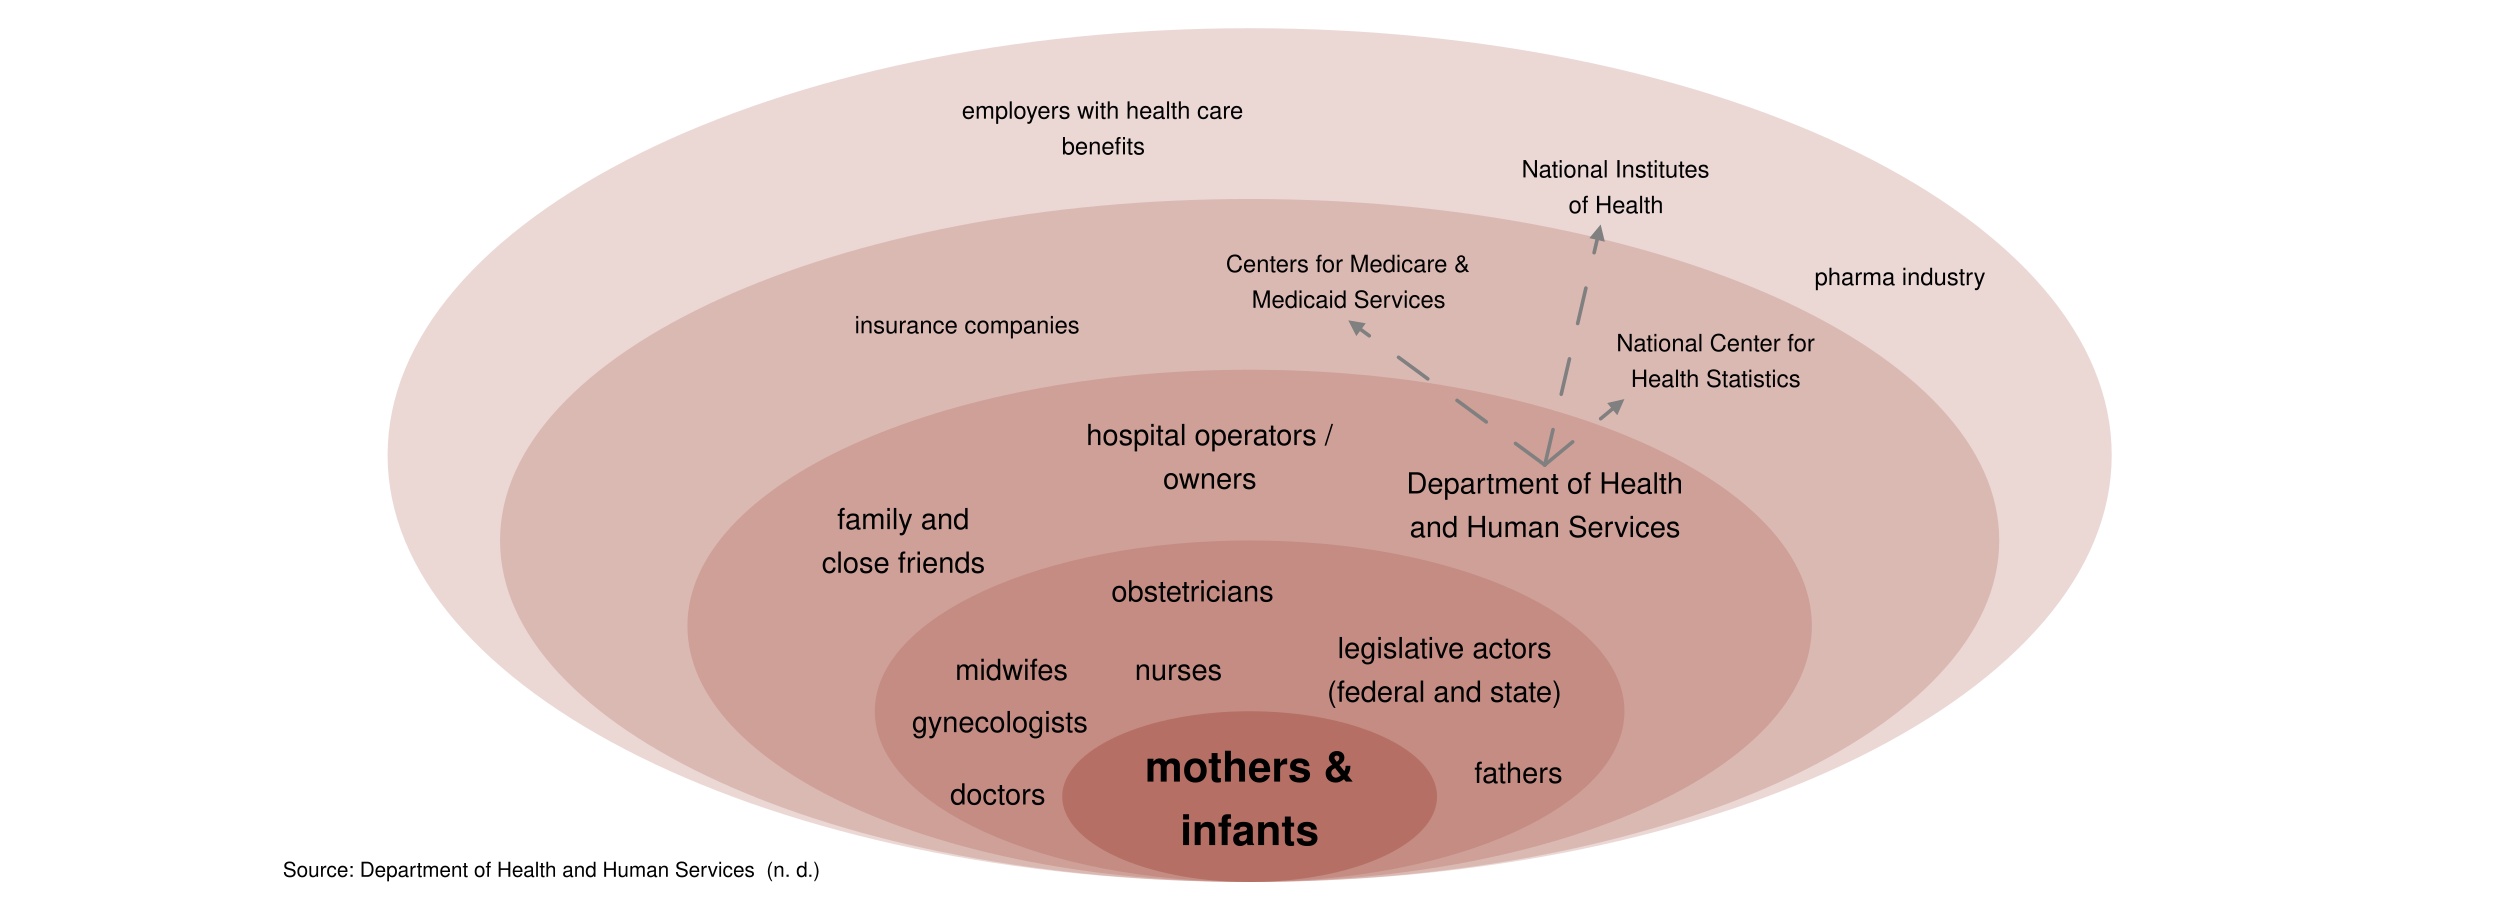
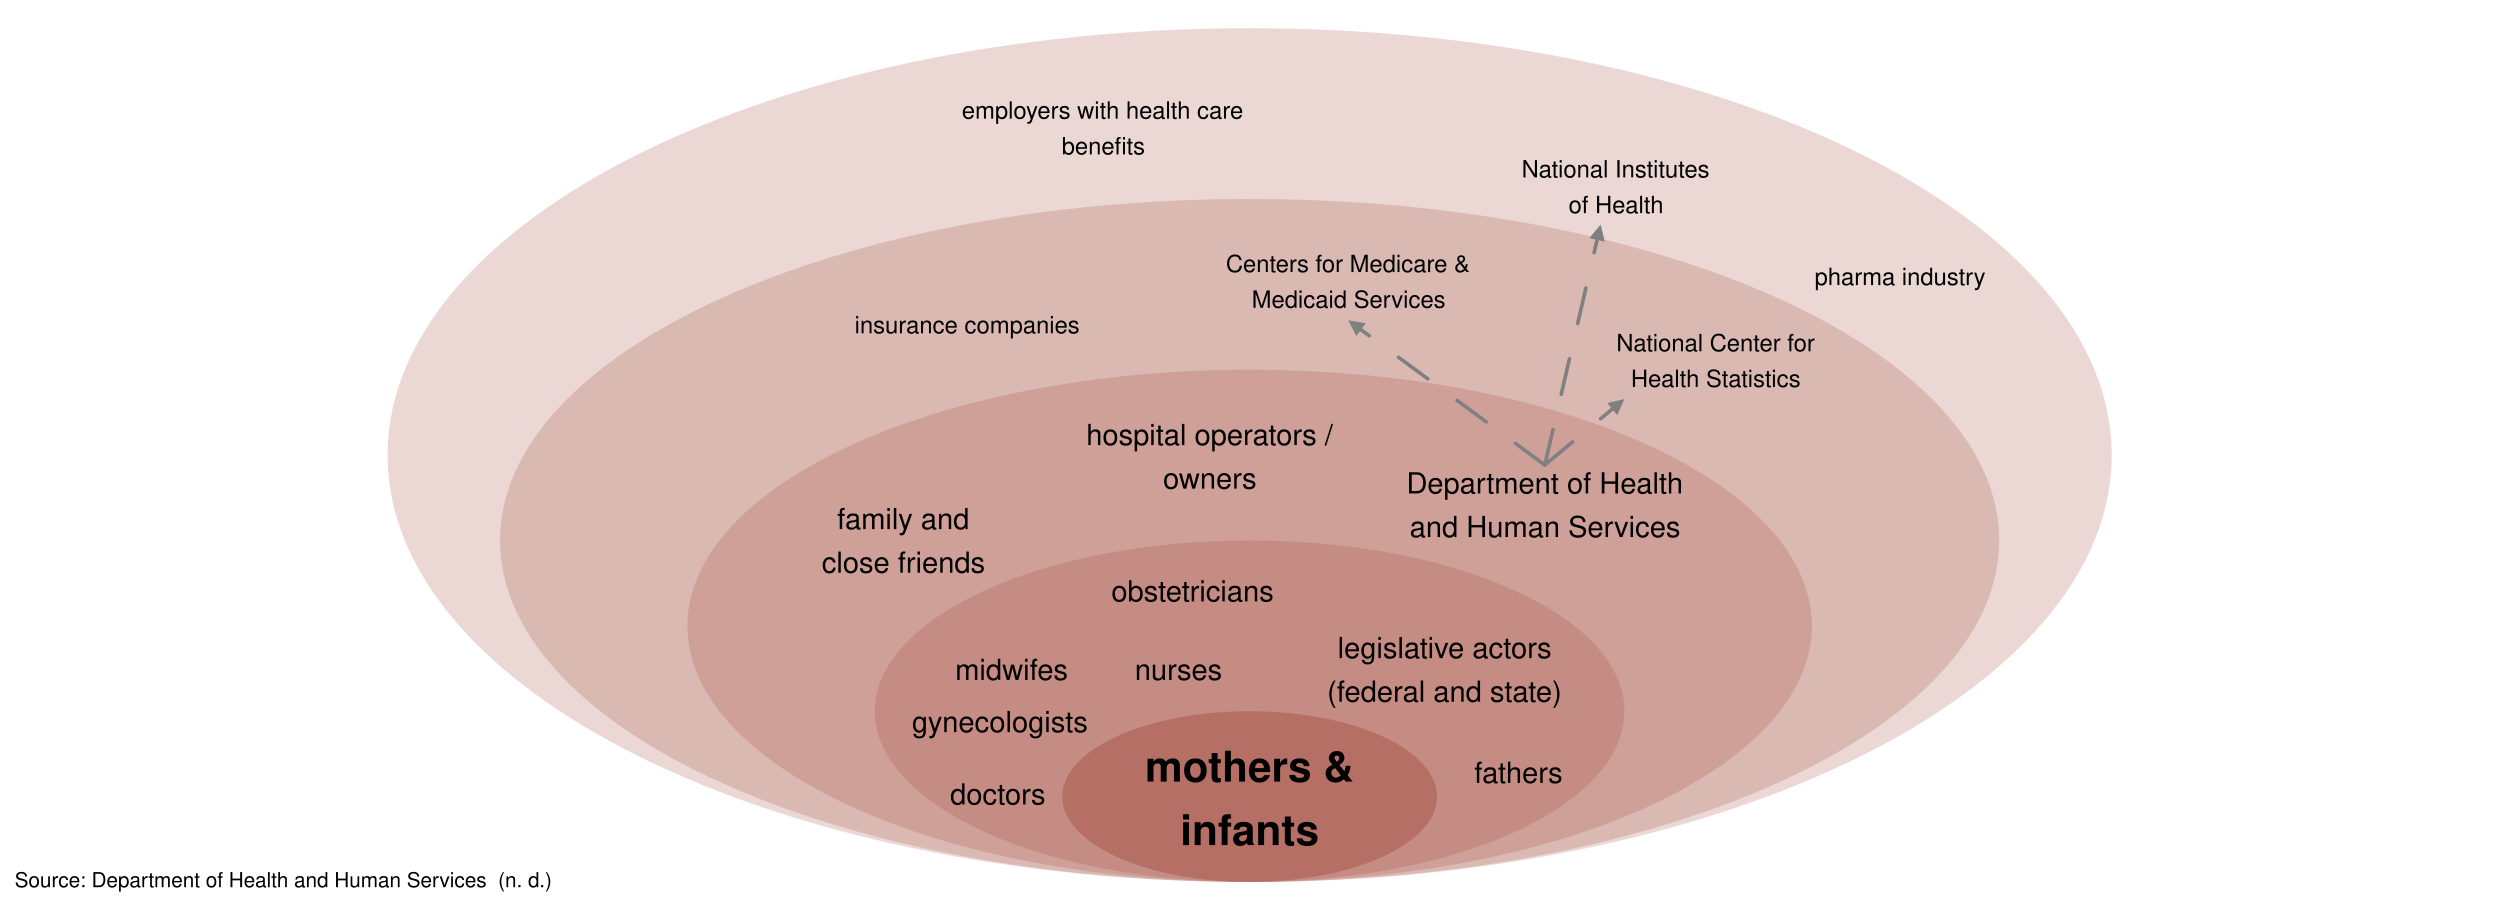
<svg xmlns="http://www.w3.org/2000/svg" id="Layer_1" version="1.1" viewBox="0 0 1450 520">
  <defs>
    <style>
      .st0 {
        font-size: 13.8px;
      }

      .st0, .st1, .st2, .st3, .st4, .st5 {
        isolation: isolate;
      }

      .st0, .st1, .st5 {
        font-family: Helvetica, Helvetica;
      }

      .st1 {
        font-size: 12px;
      }

      .st2 {
        font-family: Helvetica-Bold, Helvetica;
        font-size: 24.54px;
        font-weight: 700;
      }

      .st6 {
        fill-opacity: .2;
      }

      .st6, .st4 {
        fill: #9b3d2e;
      }

      .st4 {
        fill-opacity: .4;
        opacity: .9;
      }

      .st5 {
        font-size: 16.87px;
      }

      .st7 {
        fill: gray;
        fill-rule: evenodd;
      }

      .st8 {
        fill: none;
        stroke: gray;
        stroke-dasharray: 21.07 21.07 21.07 21.07 21.07 21.07;
        stroke-linecap: round;
        stroke-linejoin: round;
        stroke-width: 2.11px;
      }
    </style>
  </defs>
  <ellipse class="st6" cx="724.8" cy="263.96" rx="500" ry="247.6" />
  <ellipse class="st6" cx="724.79" cy="313.48" rx="434.78" ry="198.08" />
  <ellipse class="st6" cx="724.79" cy="363" rx="326.09" ry="148.56" />
  <ellipse class="st6" cx="724.78" cy="412.52" rx="217.39" ry="99.04" />
  <ellipse class="st4" cx="724.79" cy="462.04" rx="108.7" ry="49.52" />
  <g>
    <g class="st3">
      <g class="st3">
        <g class="st3">
          <g class="st3">
            <g class="st3">
-               <text class="st2" transform="translate(664.1 453.33)">
-                 <tspan x="0" y="0">mothers &amp;</tspan>
-               </text>
-             </g>
-           </g>
-         </g>
-       </g>
-     </g>
-     <g class="st3">
-       <g class="st3">
-         <g class="st3">
-           <g class="st3">
-             <g class="st3">
-               <text class="st2" transform="translate(684.56 490.14)">
-                 <tspan x="0" y="0">infants</tspan>
-               </text>
-             </g>
-           </g>
-         </g>
-       </g>
-     </g>
-   </g>
-   <g class="st3">
-     <g class="st3">
-       <g class="st3">
-         <g class="st3">
-           <g class="st3">
-             <text class="st5" transform="translate(855.09 454.09)">
-               <tspan x="0" y="0">fathers</tspan>
-             </text>
-           </g>
-         </g>
-       </g>
-     </g>
-   </g>
-   <g>
-     <g class="st3">
-       <g class="st3">
-         <g class="st3">
-           <g class="st3">
-             <g class="st3">
-               <text class="st5" transform="translate(485.56 306.88)">
-                 <tspan x="0" y="0">family and</tspan>
-               </text>
-             </g>
-           </g>
-         </g>
-       </g>
-     </g>
-     <g class="st3">
-       <g class="st3">
-         <g class="st3">
-           <g class="st3">
-             <g class="st3">
-               <text class="st5" transform="translate(476.64 332.19)">
-                 <tspan x="0" y="0">close friends</tspan>
-               </text>
-             </g>
-           </g>
-         </g>
-       </g>
-     </g>
-   </g>
-   <g>
-     <g class="st3">
-       <g class="st3">
-         <g class="st3">
-           <g class="st3">
-             <g class="st3">
-               <text class="st5" transform="translate(775.82 381.7)">
-                 <tspan x="0" y="0">legislative actors</tspan>
-               </text>
-             </g>
-           </g>
-         </g>
-       </g>
-     </g>
-     <g class="st3">
-       <g class="st3">
-         <g class="st3">
-           <g class="st3">
-             <g class="st3">
-               <text class="st5" transform="translate(769.71 407.01)">
-                 <tspan x="0" y="0">(federal and state)</tspan>
-               </text>
-             </g>
-           </g>
-         </g>
-       </g>
-     </g>
-   </g>
-   <g>
-     <g class="st3">
-       <g class="st3">
-         <g class="st3">
-           <g class="st3">
-             <g class="st3">
-               <text class="st5" transform="translate(815.73 286.2)">
-                 <tspan x="0" y="0">Department of Health</tspan>
-               </text>
-             </g>
-           </g>
-         </g>
-       </g>
-     </g>
-     <g class="st3">
-       <g class="st3">
-         <g class="st3">
-           <g class="st3">
-             <g class="st3">
-               <text class="st5" transform="translate(817.61 311.51)">
-                 <tspan x="0" y="0">and Human Services</tspan>
-               </text>
-             </g>
-           </g>
-         </g>
-       </g>
-     </g>
-   </g>
-   <g>
-     <g class="st3">
-       <g class="st3">
-         <g class="st3">
-           <g class="st3">
-             <g class="st3">
-               <text class="st0" transform="translate(711.02 157.81)">
-                 <tspan x="0" y="0">Centers for Medicare &amp;</tspan>
-               </text>
-             </g>
-           </g>
-         </g>
-       </g>
-     </g>
-     <g class="st3">
-       <g class="st3">
-         <g class="st3">
-           <g class="st3">
-             <g class="st3">
-               <text class="st0" transform="translate(725.98 178.51)">
-                 <tspan x="0" y="0">Medicaid Services</tspan>
-               </text>
-             </g>
-           </g>
-         </g>
-       </g>
-     </g>
-   </g>
-   <g>
-     <g class="st3">
-       <g class="st3">
-         <g class="st3">
-           <g class="st3">
-             <g class="st3">
-               <text class="st0" transform="translate(882.54 102.91)">
-                 <tspan x="0" y="0">National Institutes</tspan>
-               </text>
-             </g>
-           </g>
-         </g>
-       </g>
-     </g>
-     <g class="st3">
-       <g class="st3">
-         <g class="st3">
-           <g class="st3">
-             <g class="st3">
-               <text class="st0" transform="translate(909.77 123.62)">
-                 <tspan x="0" y="0">of Health</tspan>
-               </text>
-             </g>
-           </g>
-         </g>
-       </g>
-     </g>
-   </g>
-   <g class="st3">
-     <g class="st3">
-       <g class="st3">
-         <g class="st3">
-           <g class="st3">
-             <text class="st5" transform="translate(551.06 466.58)">
-               <tspan x="0" y="0">doctors</tspan>
-             </text>
-           </g>
-         </g>
-       </g>
-     </g>
-   </g>
-   <g class="st3">
-     <g class="st3">
-       <g class="st3">
-         <g class="st3">
-           <g class="st3">
-             <text class="st5" transform="translate(658.17 394.36)">
-               <tspan x="0" y="0">nurses</tspan>
-             </text>
-           </g>
-         </g>
-       </g>
-     </g>
-   </g>
-   <g class="st3">
-     <g class="st3">
-       <g class="st3">
-         <g class="st3">
-           <g class="st3">
-             <text class="st5" transform="translate(554 394.36)">
-               <tspan x="0" y="0">midwifes</tspan>
-             </text>
-           </g>
-         </g>
-       </g>
-     </g>
-   </g>
-   <g class="st3">
-     <g class="st3">
-       <g class="st3">
-         <g class="st3">
-           <g class="st3">
-             <text class="st5" transform="translate(644.58 348.81)">
-               <tspan x="0" y="0">obstetricians</tspan>
-             </text>
-           </g>
-         </g>
-       </g>
-     </g>
-   </g>
-   <g class="st3">
-     <g class="st3">
-       <g class="st3">
-         <g class="st3">
-           <g class="st3">
-             <text class="st5" transform="translate(528.89 424.62)">
-               <tspan x="0" y="0">gynecologists</tspan>
-             </text>
-           </g>
-         </g>
-       </g>
-     </g>
-   </g>
-   <g class="st3">
-     <g class="st3">
-       <g class="st3">
-         <g class="st3">
-           <g class="st3">
-             <text class="st0" transform="translate(1052.45 165.33)">
-               <tspan x="0" y="0">pharma industry</tspan>
-             </text>
-           </g>
-         </g>
-       </g>
-     </g>
-   </g>
-   <g>
-     <g class="st3">
-       <g class="st3">
-         <g class="st3">
-           <g class="st3">
-             <g class="st3">
-               <text class="st0" transform="translate(557.86 68.83)">
-                 <tspan x="0" y="0">employers with health care</tspan>
-               </text>
-             </g>
-           </g>
-         </g>
-       </g>
-     </g>
-     <g class="st3">
-       <g class="st3">
-         <g class="st3">
-           <g class="st3">
-             <g class="st3">
-               <text class="st0" transform="translate(615.78 89.54)">
-                 <tspan x="0" y="0">beneﬁts</tspan>
-               </text>
-             </g>
-           </g>
-         </g>
-       </g>
-     </g>
-   </g>
-   <g class="st3">
-     <g class="st3">
-       <g class="st3">
-         <g class="st3">
-           <g class="st3">
-             <text class="st0" transform="translate(495.7 193.3)">
-               <tspan x="0" y="0">insurance companies</tspan>
-             </text>
-           </g>
-         </g>
-       </g>
-     </g>
-   </g>
-   <g>
-     <g class="st3">
-       <g class="st3">
-         <g class="st3">
-           <g class="st3">
-             <g class="st3">
-               <text class="st5" transform="translate(630.02 258.13)">
-                 <tspan x="0" y="0">hospital operators /</tspan>
-               </text>
-             </g>
-           </g>
-         </g>
-       </g>
-     </g>
-     <g class="st3">
-       <g class="st3">
-         <g class="st3">
-           <g class="st3">
-             <g class="st3">
-               <text class="st5" transform="translate(674.57 283.44)">
-                 <tspan x="0" y="0">owners</tspan>
-               </text>
+               <g class="st3">
+                 <text class="st2" transform="translate(664.1 453.33)">
+                   <tspan x="0" y="0">mothers &amp;</tspan>
+                 </text>
+               </g>
+             </g>
+           </g>
+         </g>
+       </g>
+     </g>
+     <g class="st3">
+       <g class="st3">
+         <g class="st3">
+           <g class="st3">
+             <g class="st3">
+               <g class="st3">
+                 <text class="st2" transform="translate(684.56 490.14)">
+                   <tspan x="0" y="0">infants</tspan>
+                 </text>
+               </g>
+             </g>
+           </g>
+         </g>
+       </g>
+     </g>
+   </g>
+   <g class="st3">
+     <g class="st3">
+       <g class="st3">
+         <g class="st3">
+           <g class="st3">
+             <g class="st3">
+               <text class="st5" transform="translate(855.09 454.09)">
+                 <tspan x="0" y="0">fathers</tspan>
+               </text>
+             </g>
+           </g>
+         </g>
+       </g>
+     </g>
+   </g>
+   <g>
+     <g class="st3">
+       <g class="st3">
+         <g class="st3">
+           <g class="st3">
+             <g class="st3">
+               <g class="st3">
+                 <text class="st5" transform="translate(485.56 306.88)">
+                   <tspan x="0" y="0">family and</tspan>
+                 </text>
+               </g>
+             </g>
+           </g>
+         </g>
+       </g>
+     </g>
+     <g class="st3">
+       <g class="st3">
+         <g class="st3">
+           <g class="st3">
+             <g class="st3">
+               <g class="st3">
+                 <text class="st5" transform="translate(476.64 332.19)">
+                   <tspan x="0" y="0">close friends</tspan>
+                 </text>
+               </g>
+             </g>
+           </g>
+         </g>
+       </g>
+     </g>
+   </g>
+   <g>
+     <g class="st3">
+       <g class="st3">
+         <g class="st3">
+           <g class="st3">
+             <g class="st3">
+               <g class="st3">
+                 <text class="st5" transform="translate(775.82 381.7)">
+                   <tspan x="0" y="0">legislative actors</tspan>
+                 </text>
+               </g>
+             </g>
+           </g>
+         </g>
+       </g>
+     </g>
+     <g class="st3">
+       <g class="st3">
+         <g class="st3">
+           <g class="st3">
+             <g class="st3">
+               <g class="st3">
+                 <text class="st5" transform="translate(769.71 407.01)">
+                   <tspan x="0" y="0">(federal and state)</tspan>
+                 </text>
+               </g>
+             </g>
+           </g>
+         </g>
+       </g>
+     </g>
+   </g>
+   <g>
+     <g class="st3">
+       <g class="st3">
+         <g class="st3">
+           <g class="st3">
+             <g class="st3">
+               <g class="st3">
+                 <text class="st5" transform="translate(815.73 286.2)">
+                   <tspan x="0" y="0">Department of Health</tspan>
+                 </text>
+               </g>
+             </g>
+           </g>
+         </g>
+       </g>
+     </g>
+     <g class="st3">
+       <g class="st3">
+         <g class="st3">
+           <g class="st3">
+             <g class="st3">
+               <g class="st3">
+                 <text class="st5" transform="translate(817.61 311.51)">
+                   <tspan x="0" y="0">and Human Services</tspan>
+                 </text>
+               </g>
+             </g>
+           </g>
+         </g>
+       </g>
+     </g>
+   </g>
+   <g>
+     <g class="st3">
+       <g class="st3">
+         <g class="st3">
+           <g class="st3">
+             <g class="st3">
+               <g class="st3">
+                 <text class="st0" transform="translate(711.02 157.81)">
+                   <tspan x="0" y="0">Centers for Medicare &amp;</tspan>
+                 </text>
+               </g>
+             </g>
+           </g>
+         </g>
+       </g>
+     </g>
+     <g class="st3">
+       <g class="st3">
+         <g class="st3">
+           <g class="st3">
+             <g class="st3">
+               <g class="st3">
+                 <text class="st0" transform="translate(725.98 178.51)">
+                   <tspan x="0" y="0">Medicaid Services</tspan>
+                 </text>
+               </g>
+             </g>
+           </g>
+         </g>
+       </g>
+     </g>
+   </g>
+   <g>
+     <g class="st3">
+       <g class="st3">
+         <g class="st3">
+           <g class="st3">
+             <g class="st3">
+               <g class="st3">
+                 <text class="st0" transform="translate(882.54 102.91)">
+                   <tspan x="0" y="0">National Institutes</tspan>
+                 </text>
+               </g>
+             </g>
+           </g>
+         </g>
+       </g>
+     </g>
+     <g class="st3">
+       <g class="st3">
+         <g class="st3">
+           <g class="st3">
+             <g class="st3">
+               <g class="st3">
+                 <text class="st0" transform="translate(909.77 123.62)">
+                   <tspan x="0" y="0">of Health</tspan>
+                 </text>
+               </g>
+             </g>
+           </g>
+         </g>
+       </g>
+     </g>
+   </g>
+   <g class="st3">
+     <g class="st3">
+       <g class="st3">
+         <g class="st3">
+           <g class="st3">
+             <g class="st3">
+               <text class="st5" transform="translate(551.06 466.58)">
+                 <tspan x="0" y="0">doctors</tspan>
+               </text>
+             </g>
+           </g>
+         </g>
+       </g>
+     </g>
+   </g>
+   <g class="st3">
+     <g class="st3">
+       <g class="st3">
+         <g class="st3">
+           <g class="st3">
+             <g class="st3">
+               <text class="st5" transform="translate(658.17 394.36)">
+                 <tspan x="0" y="0">nurses</tspan>
+               </text>
+             </g>
+           </g>
+         </g>
+       </g>
+     </g>
+   </g>
+   <g class="st3">
+     <g class="st3">
+       <g class="st3">
+         <g class="st3">
+           <g class="st3">
+             <g class="st3">
+               <text class="st5" transform="translate(554 394.36)">
+                 <tspan x="0" y="0">midwifes</tspan>
+               </text>
+             </g>
+           </g>
+         </g>
+       </g>
+     </g>
+   </g>
+   <g class="st3">
+     <g class="st3">
+       <g class="st3">
+         <g class="st3">
+           <g class="st3">
+             <g class="st3">
+               <text class="st5" transform="translate(644.58 348.81)">
+                 <tspan x="0" y="0">obstetricians</tspan>
+               </text>
+             </g>
+           </g>
+         </g>
+       </g>
+     </g>
+   </g>
+   <g class="st3">
+     <g class="st3">
+       <g class="st3">
+         <g class="st3">
+           <g class="st3">
+             <g class="st3">
+               <text class="st5" transform="translate(528.89 424.62)">
+                 <tspan x="0" y="0">gynecologists</tspan>
+               </text>
+             </g>
+           </g>
+         </g>
+       </g>
+     </g>
+   </g>
+   <g class="st3">
+     <g class="st3">
+       <g class="st3">
+         <g class="st3">
+           <g class="st3">
+             <g class="st3">
+               <text class="st0" transform="translate(1052.45 165.33)">
+                 <tspan x="0" y="0">pharma industry</tspan>
+               </text>
+             </g>
+           </g>
+         </g>
+       </g>
+     </g>
+   </g>
+   <g>
+     <g class="st3">
+       <g class="st3">
+         <g class="st3">
+           <g class="st3">
+             <g class="st3">
+               <g class="st3">
+                 <text class="st0" transform="translate(557.86 68.83)">
+                   <tspan x="0" y="0">employers with health care</tspan>
+                 </text>
+               </g>
+             </g>
+           </g>
+         </g>
+       </g>
+     </g>
+     <g class="st3">
+       <g class="st3">
+         <g class="st3">
+           <g class="st3">
+             <g class="st3">
+               <g class="st3">
+                 <text class="st0" transform="translate(615.78 89.54)">
+                   <tspan x="0" y="0">beneﬁts</tspan>
+                 </text>
+               </g>
+             </g>
+           </g>
+         </g>
+       </g>
+     </g>
+   </g>
+   <g class="st3">
+     <g class="st3">
+       <g class="st3">
+         <g class="st3">
+           <g class="st3">
+             <g class="st3">
+               <text class="st0" transform="translate(495.7 193.3)">
+                 <tspan x="0" y="0">insurance companies</tspan>
+               </text>
+             </g>
+           </g>
+         </g>
+       </g>
+     </g>
+   </g>
+   <g>
+     <g class="st3">
+       <g class="st3">
+         <g class="st3">
+           <g class="st3">
+             <g class="st3">
+               <g class="st3">
+                 <text class="st5" transform="translate(630.02 258.13)">
+                   <tspan x="0" y="0">hospital operators /</tspan>
+                 </text>
+               </g>
+             </g>
+           </g>
+         </g>
+       </g>
+     </g>
+     <g class="st3">
+       <g class="st3">
+         <g class="st3">
+           <g class="st3">
+             <g class="st3">
+               <g class="st3">
+                 <text class="st5" transform="translate(674.57 283.44)">
+                   <tspan x="0" y="0">owners</tspan>
+                 </text>
+               </g>
            </g>
          </g>
        </g>
      </g>
    </g>
  </g>
  <g>
    <path class="st7" d="M786.66,194.93l-4.68-9.16,10.14,1.75-5.46,7.41Z" />
    <path class="st8" d="M895.98,269.7s-84.67-62.33-108.06-79.56" />
  </g>
  <g>
    <path class="st7" d="M932.16,233.75l10.02-2.32-4.16,9.41-5.87-7.09h0Z" />
    <path class="st8" d="M895.92,269.71s28.24-23.37,40.59-33.59" />
  </g>
  <g>
    <path class="st7" d="M921.82,138.12l6.57-7.93,2.4,10-8.96-2.08h-.01Z" />
    <path class="st8" d="M895.99,269.71s24.11-103.83,30.73-132.35" />
  </g>
  <g>
    <g class="st3">
      <g class="st3">
        <g class="st3">
          <g class="st3">
            <g class="st3">
-               <text class="st0" transform="translate(937.47 203.72)">
-                 <tspan x="0" y="0">National Center for</tspan>
-               </text>
-             </g>
-           </g>
-         </g>
-       </g>
-     </g>
-     <g class="st3">
-       <g class="st3">
-         <g class="st3">
-           <g class="st3">
-             <g class="st3">
-               <text class="st0" transform="translate(945.92 224.43)">
-                 <tspan x="0" y="0">Health Statistics</tspan>
-               </text>
-             </g>
-           </g>
-         </g>
-       </g>
-     </g>
-   </g>
-   <g class="st3">
-     <g class="st3">
-       <text class="st1" transform="translate(164.05 508.56)">
-         <tspan x="0" y="0" xml:space="preserve">Source: Department of Health and Human Services  (n. d.)</tspan>
-       </text>
+               <g class="st3">
+                 <text class="st0" transform="translate(937.47 203.72)">
+                   <tspan x="0" y="0">National Center for</tspan>
+                 </text>
+               </g>
+             </g>
+           </g>
+         </g>
+       </g>
+     </g>
+     <g class="st3">
+       <g class="st3">
+         <g class="st3">
+           <g class="st3">
+             <g class="st3">
+               <g class="st3">
+                 <text class="st0" transform="translate(945.92 224.43)">
+                   <tspan x="0" y="0">Health Statistics</tspan>
+                 </text>
+               </g>
+             </g>
+           </g>
+         </g>
+       </g>
+     </g>
+   </g>
+   <g class="st3">
+     <g class="st3">
+       <g class="st3">
+         <text class="st1" transform="translate(8.5 514.56)">
+           <tspan x="0" y="0" xml:space="preserve">Source: Department of Health and Human Services  (n. d.)</tspan>
+         </text>
+       </g>
    </g>
  </g>
</svg>
